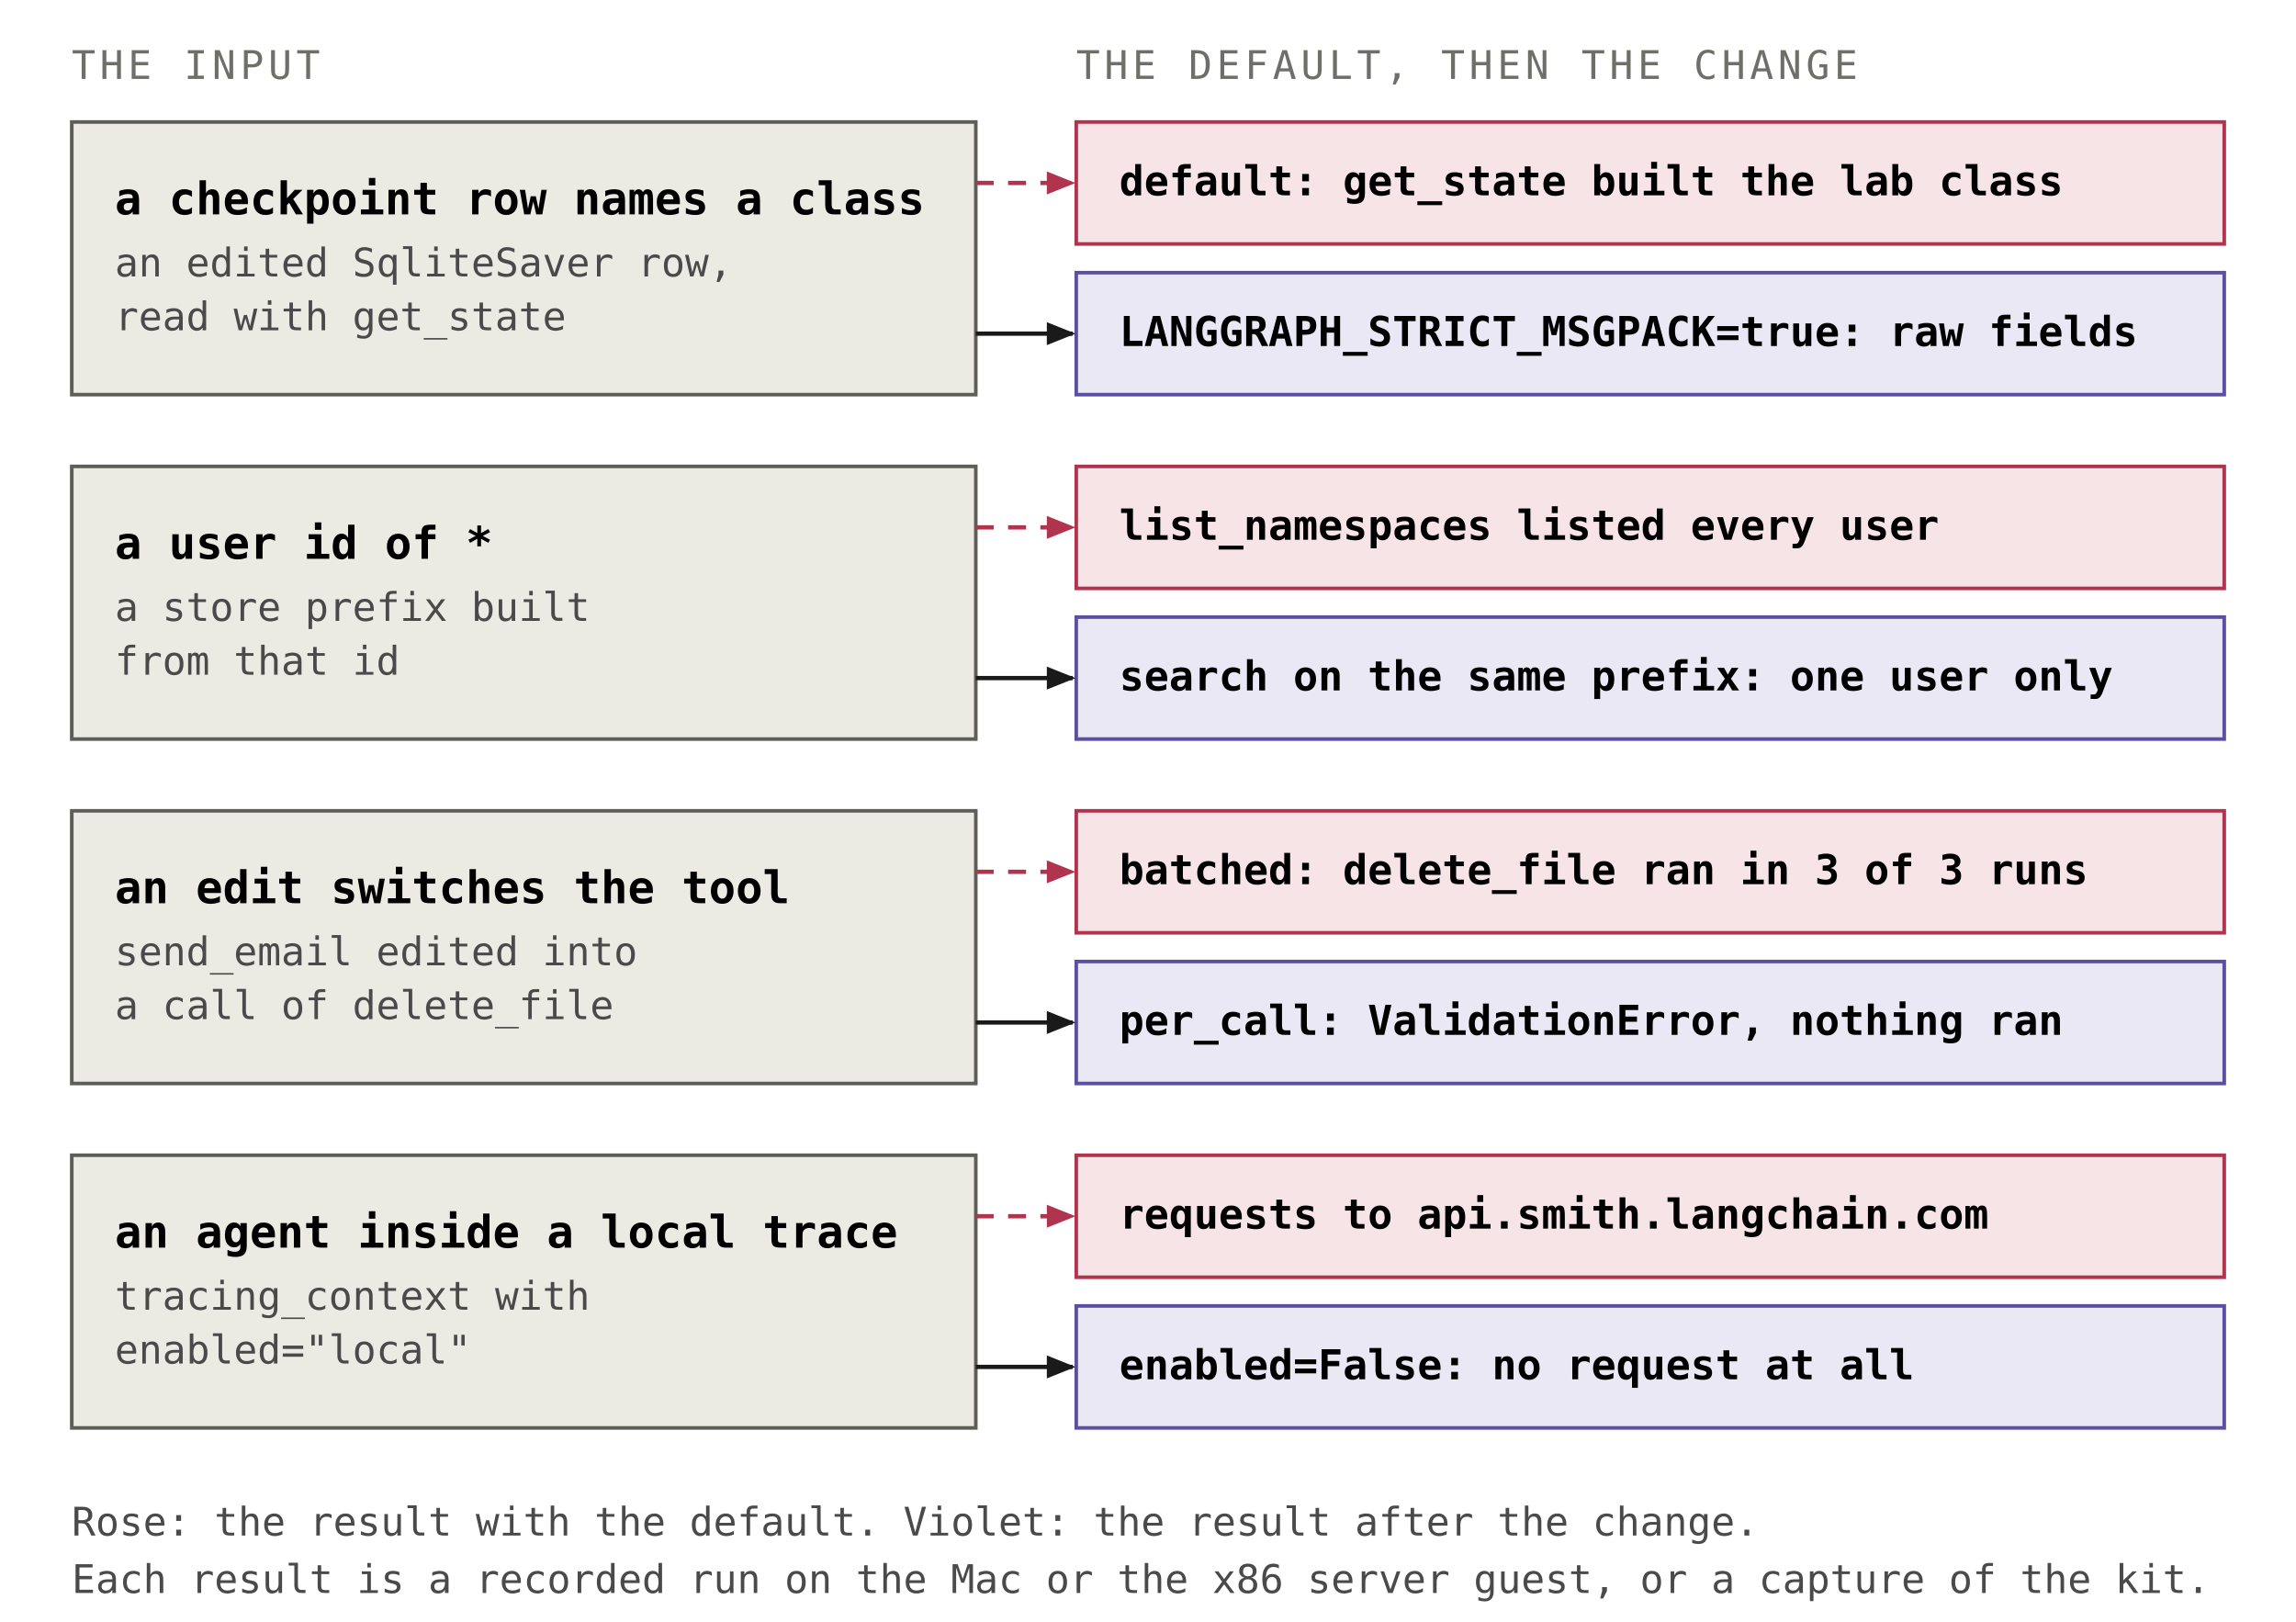
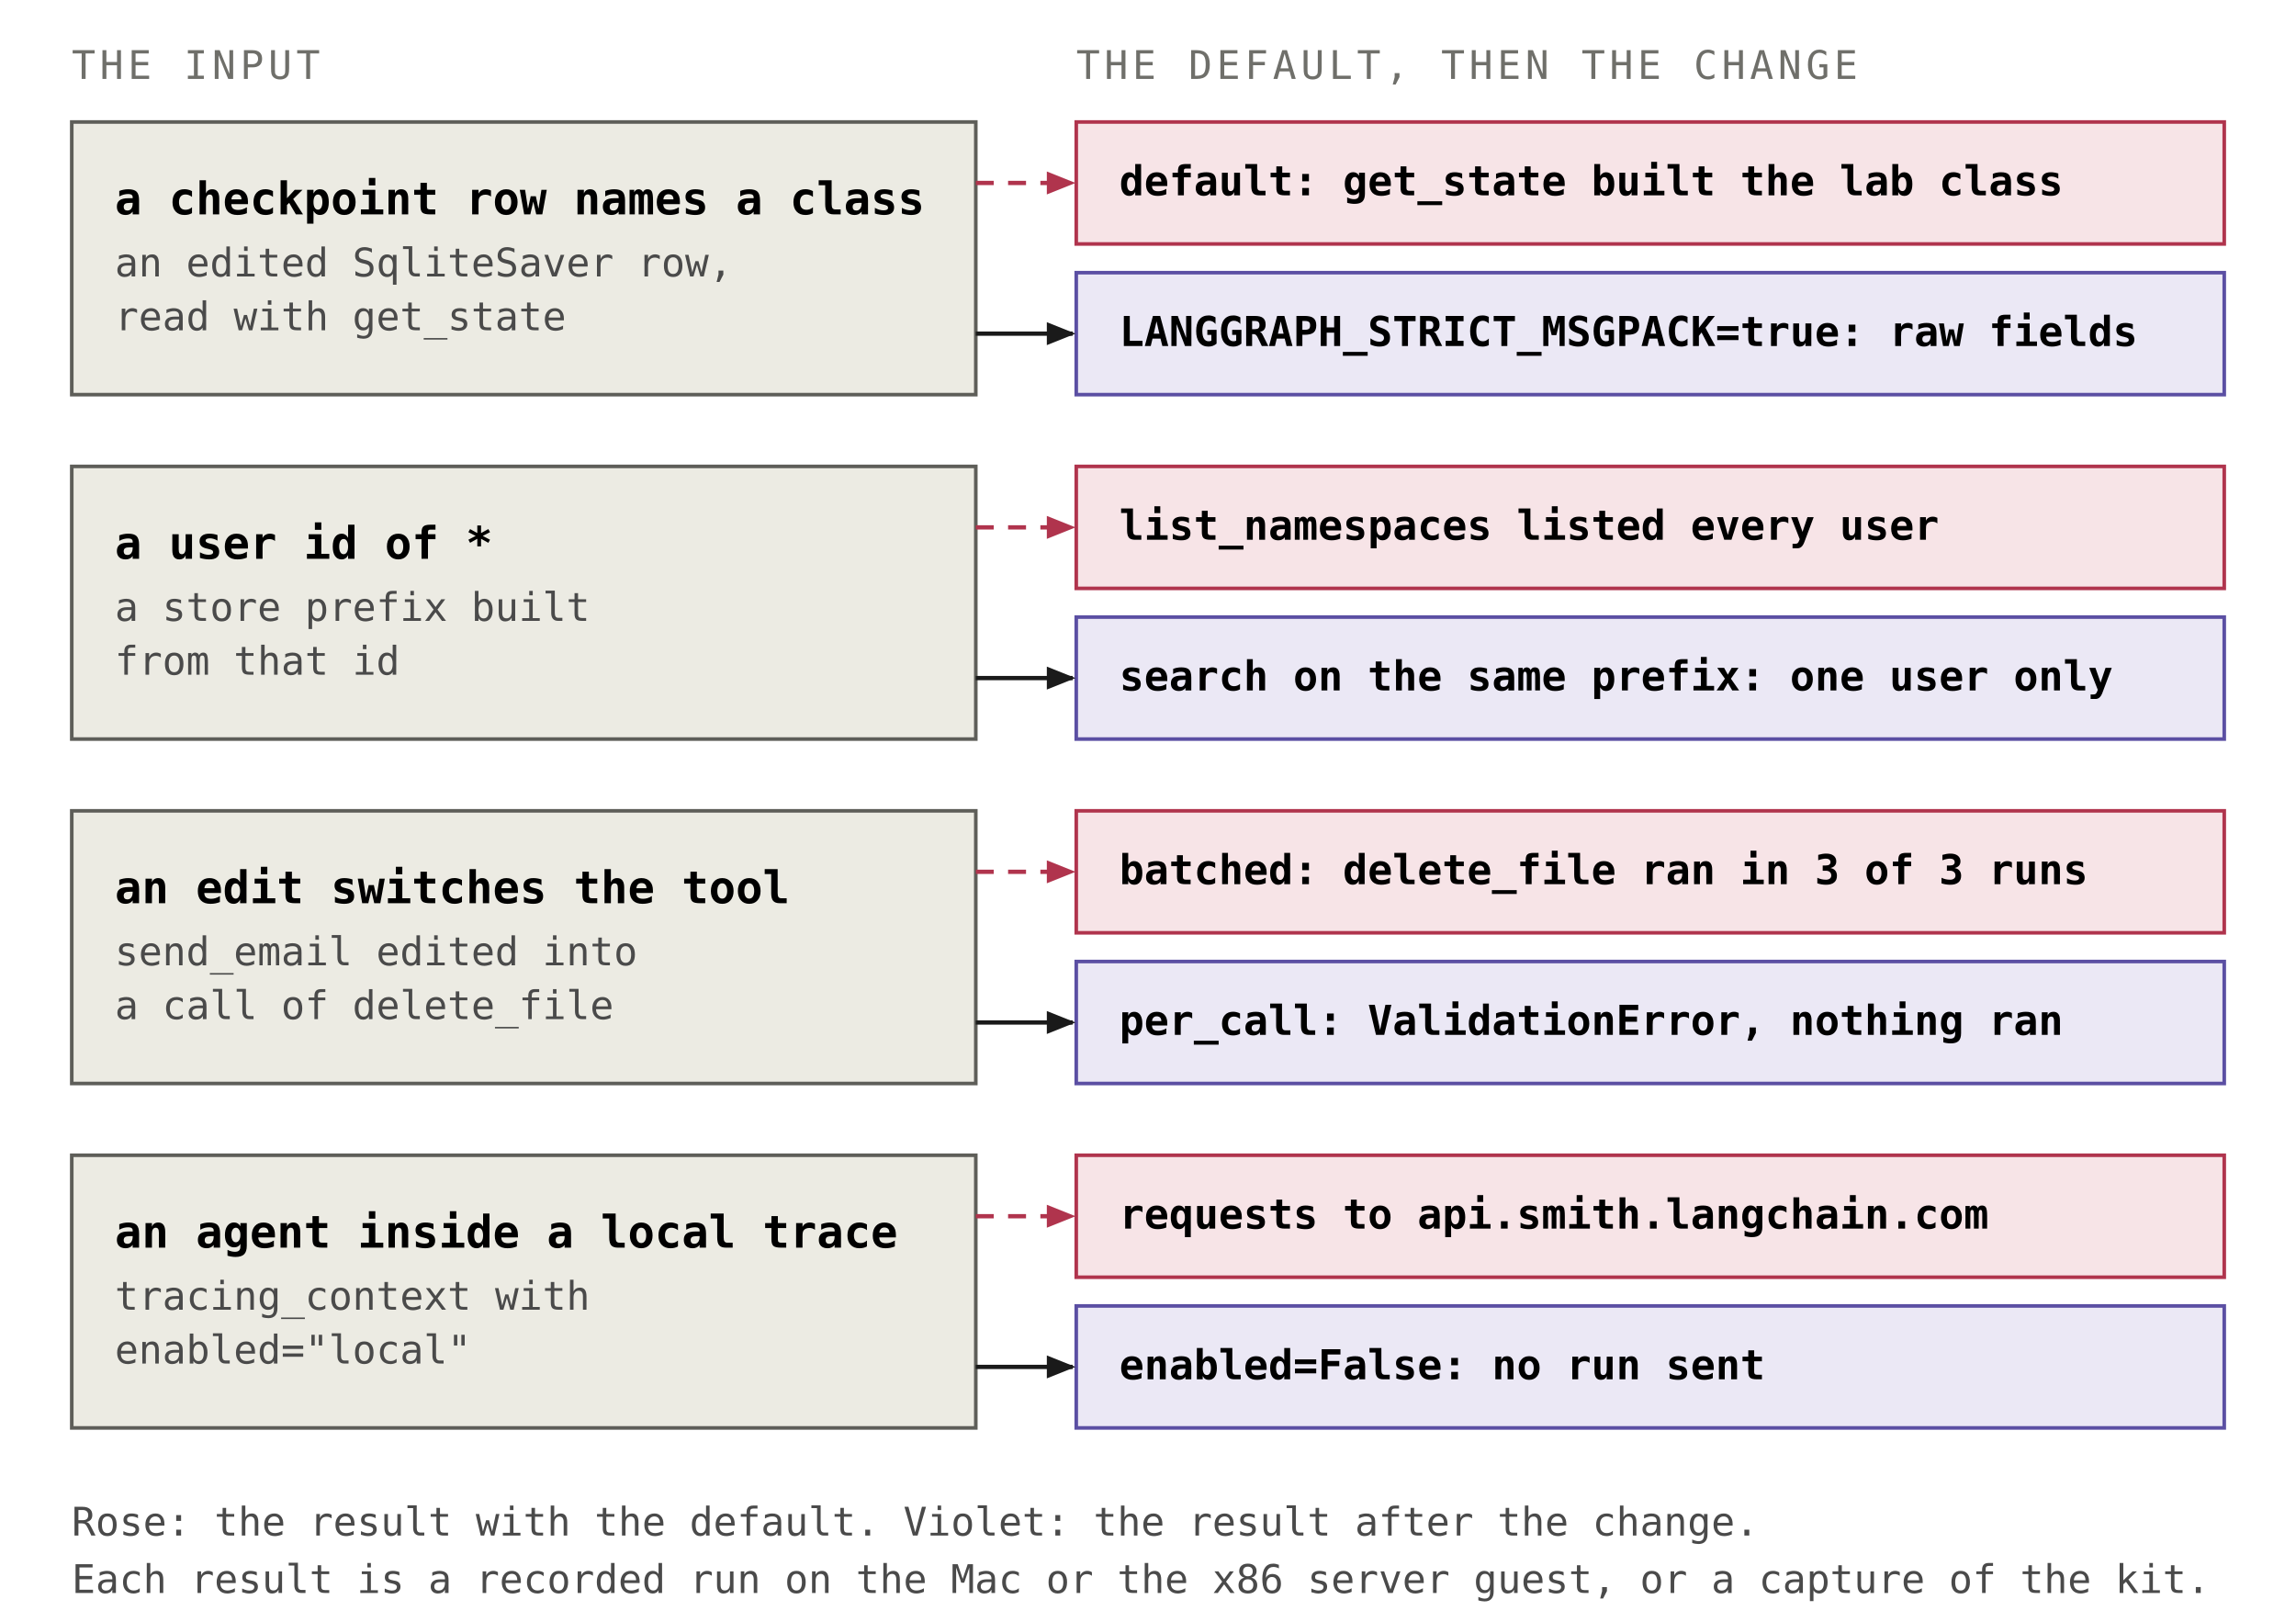
<svg xmlns="http://www.w3.org/2000/svg" viewBox="0 0 640 452" role="img" aria-labelledby="fig-8-4-title fig-8-4-desc" font-family="JetBrains Mono, ui-monospace, monospace">
  <defs>
    <marker id="fig-8-4-head-rose" viewBox="0 0 10 10" refX="9" refY="5" markerWidth="8" markerHeight="8" markerUnits="userSpaceOnUse" orient="auto-start-reverse">
      <path d="M0 1 L10 5 L0 9 z" fill="var(--m-rose-ink, #b0344d)" />
    </marker>
    <marker id="fig-8-4-head-ink" viewBox="0 0 10 10" refX="9" refY="5" markerWidth="8" markerHeight="8" markerUnits="userSpaceOnUse" orient="auto-start-reverse">
      <path d="M0 1 L10 5 L0 9 z" fill="var(--m-ink, #1a1a1a)" />
    </marker>
  </defs>
  <text x="20" y="22" font-size="11" letter-spacing="1.2" fill="var(--m-ink-mute, #6f6f6a)">THE INPUT</text>
  <text x="300" y="22" font-size="11" letter-spacing="1.2" fill="var(--m-ink-mute, #6f6f6a)">THE DEFAULT, THEN THE CHANGE</text>
  <rect x="20" y="34" width="252" height="76" fill="var(--m-grey-fill, #ecebe3)" stroke="var(--m-grey-ink, #5e5e59)" />
  <text x="32" y="59.75" font-size="12.5" font-weight="700">a checkpoint row names a class</text>
  <text x="32" y="77.05" font-size="11" class="m-serif" fill="var(--m-ink-soft, #4a4a4a)">an edited SqliteSaver row,</text>
  <text x="32" y="92.05" font-size="11" class="m-serif" fill="var(--m-ink-soft, #4a4a4a)">read with get_state</text>
  <rect x="300" y="34" width="320" height="34" fill="var(--m-rose-fill, #f7e4e7)" stroke="var(--m-rose-ink, #b0344d)" />
  <text x="312" y="54.45" font-size="11.5" font-weight="700">default: get_state built the lab class</text>
  <rect x="300" y="76" width="320" height="34" fill="var(--m-violet-fill, #ebe8f5)" stroke="var(--m-violet-ink, #5b4fa3)" />
  <text x="312" y="96.45" font-size="11.5" font-weight="700">LANGGRAPH_STRICT_MSGPACK=true: raw fields</text>
  <path d="M272 51 H299" fill="none" stroke="var(--m-rose-ink, #b0344d)" stroke-width="1.2" stroke-dasharray="5 4" stroke-linejoin="round" marker-end="url(#fig-8-4-head-rose)" />
  <path d="M272 93 H299" fill="none" stroke="var(--m-ink, #1a1a1a)" stroke-width="1.2" stroke-linejoin="round" marker-end="url(#fig-8-4-head-ink)" />
  <rect x="20" y="130" width="252" height="76" fill="var(--m-grey-fill, #ecebe3)" stroke="var(--m-grey-ink, #5e5e59)" />
  <text x="32" y="155.75" font-size="12.5" font-weight="700">a user id of *</text>
  <text x="32" y="173.05" font-size="11" class="m-serif" fill="var(--m-ink-soft, #4a4a4a)">a store prefix built</text>
  <text x="32" y="188.05" font-size="11" class="m-serif" fill="var(--m-ink-soft, #4a4a4a)">from that id</text>
  <rect x="300" y="130" width="320" height="34" fill="var(--m-rose-fill, #f7e4e7)" stroke="var(--m-rose-ink, #b0344d)" />
  <text x="312" y="150.45" font-size="11.5" font-weight="700">list_namespaces listed every user</text>
  <rect x="300" y="172" width="320" height="34" fill="var(--m-violet-fill, #ebe8f5)" stroke="var(--m-violet-ink, #5b4fa3)" />
  <text x="312" y="192.45" font-size="11.5" font-weight="700">search on the same prefix: one user only</text>
  <path d="M272 147 H299" fill="none" stroke="var(--m-rose-ink, #b0344d)" stroke-width="1.2" stroke-dasharray="5 4" stroke-linejoin="round" marker-end="url(#fig-8-4-head-rose)" />
  <path d="M272 189 H299" fill="none" stroke="var(--m-ink, #1a1a1a)" stroke-width="1.2" stroke-linejoin="round" marker-end="url(#fig-8-4-head-ink)" />
  <rect x="20" y="226" width="252" height="76" fill="var(--m-grey-fill, #ecebe3)" stroke="var(--m-grey-ink, #5e5e59)" />
  <text x="32" y="251.75" font-size="12.5" font-weight="700">an edit switches the tool</text>
  <text x="32" y="269.05" font-size="11" class="m-serif" fill="var(--m-ink-soft, #4a4a4a)">send_email edited into</text>
  <text x="32" y="284.05" font-size="11" class="m-serif" fill="var(--m-ink-soft, #4a4a4a)">a call of delete_file</text>
  <rect x="300" y="226" width="320" height="34" fill="var(--m-rose-fill, #f7e4e7)" stroke="var(--m-rose-ink, #b0344d)" />
  <text x="312" y="246.45" font-size="11.5" font-weight="700">batched: delete_file ran in 3 of 3 runs</text>
  <rect x="300" y="268" width="320" height="34" fill="var(--m-violet-fill, #ebe8f5)" stroke="var(--m-violet-ink, #5b4fa3)" />
  <text x="312" y="288.45" font-size="11.5" font-weight="700">per_call: ValidationError, nothing ran</text>
  <path d="M272 243 H299" fill="none" stroke="var(--m-rose-ink, #b0344d)" stroke-width="1.2" stroke-dasharray="5 4" stroke-linejoin="round" marker-end="url(#fig-8-4-head-rose)" />
  <path d="M272 285 H299" fill="none" stroke="var(--m-ink, #1a1a1a)" stroke-width="1.2" stroke-linejoin="round" marker-end="url(#fig-8-4-head-ink)" />
  <rect x="20" y="322" width="252" height="76" fill="var(--m-grey-fill, #ecebe3)" stroke="var(--m-grey-ink, #5e5e59)" />
  <text x="32" y="347.75" font-size="12.5" font-weight="700">an agent inside a local trace</text>
  <text x="32" y="365.05" font-size="11" class="m-serif" fill="var(--m-ink-soft, #4a4a4a)">tracing_context with</text>
  <text x="32" y="380.05" font-size="11" class="m-serif" fill="var(--m-ink-soft, #4a4a4a)">enabled="local"</text>
  <rect x="300" y="322" width="320" height="34" fill="var(--m-rose-fill, #f7e4e7)" stroke="var(--m-rose-ink, #b0344d)" />
  <text x="312" y="342.45" font-size="11.5" font-weight="700">requests to api.smith.langchain.com</text>
  <rect x="300" y="364" width="320" height="34" fill="var(--m-violet-fill, #ebe8f5)" stroke="var(--m-violet-ink, #5b4fa3)" />
-   <text x="312" y="384.45" font-size="11.5" font-weight="700">enabled=False: no request at all</text>
+   <text x="312" y="384.45" font-size="11.5" font-weight="700">enabled=False: no run sent</text>
  <path d="M272 339 H299" fill="none" stroke="var(--m-rose-ink, #b0344d)" stroke-width="1.2" stroke-dasharray="5 4" stroke-linejoin="round" marker-end="url(#fig-8-4-head-rose)" />
  <path d="M272 381 H299" fill="none" stroke="var(--m-ink, #1a1a1a)" stroke-width="1.2" stroke-linejoin="round" marker-end="url(#fig-8-4-head-ink)" />
  <text x="20" y="428" font-size="11" class="m-serif" fill="var(--m-ink-soft, #4a4a4a)">Rose: the result with the default. Violet: the result after the change.</text>
  <text x="20" y="444" font-size="11" class="m-serif" fill="var(--m-ink-soft, #4a4a4a)">Each result is a recorded run on the Mac or the x86 server guest, or a capture of the kit.</text>
</svg>
